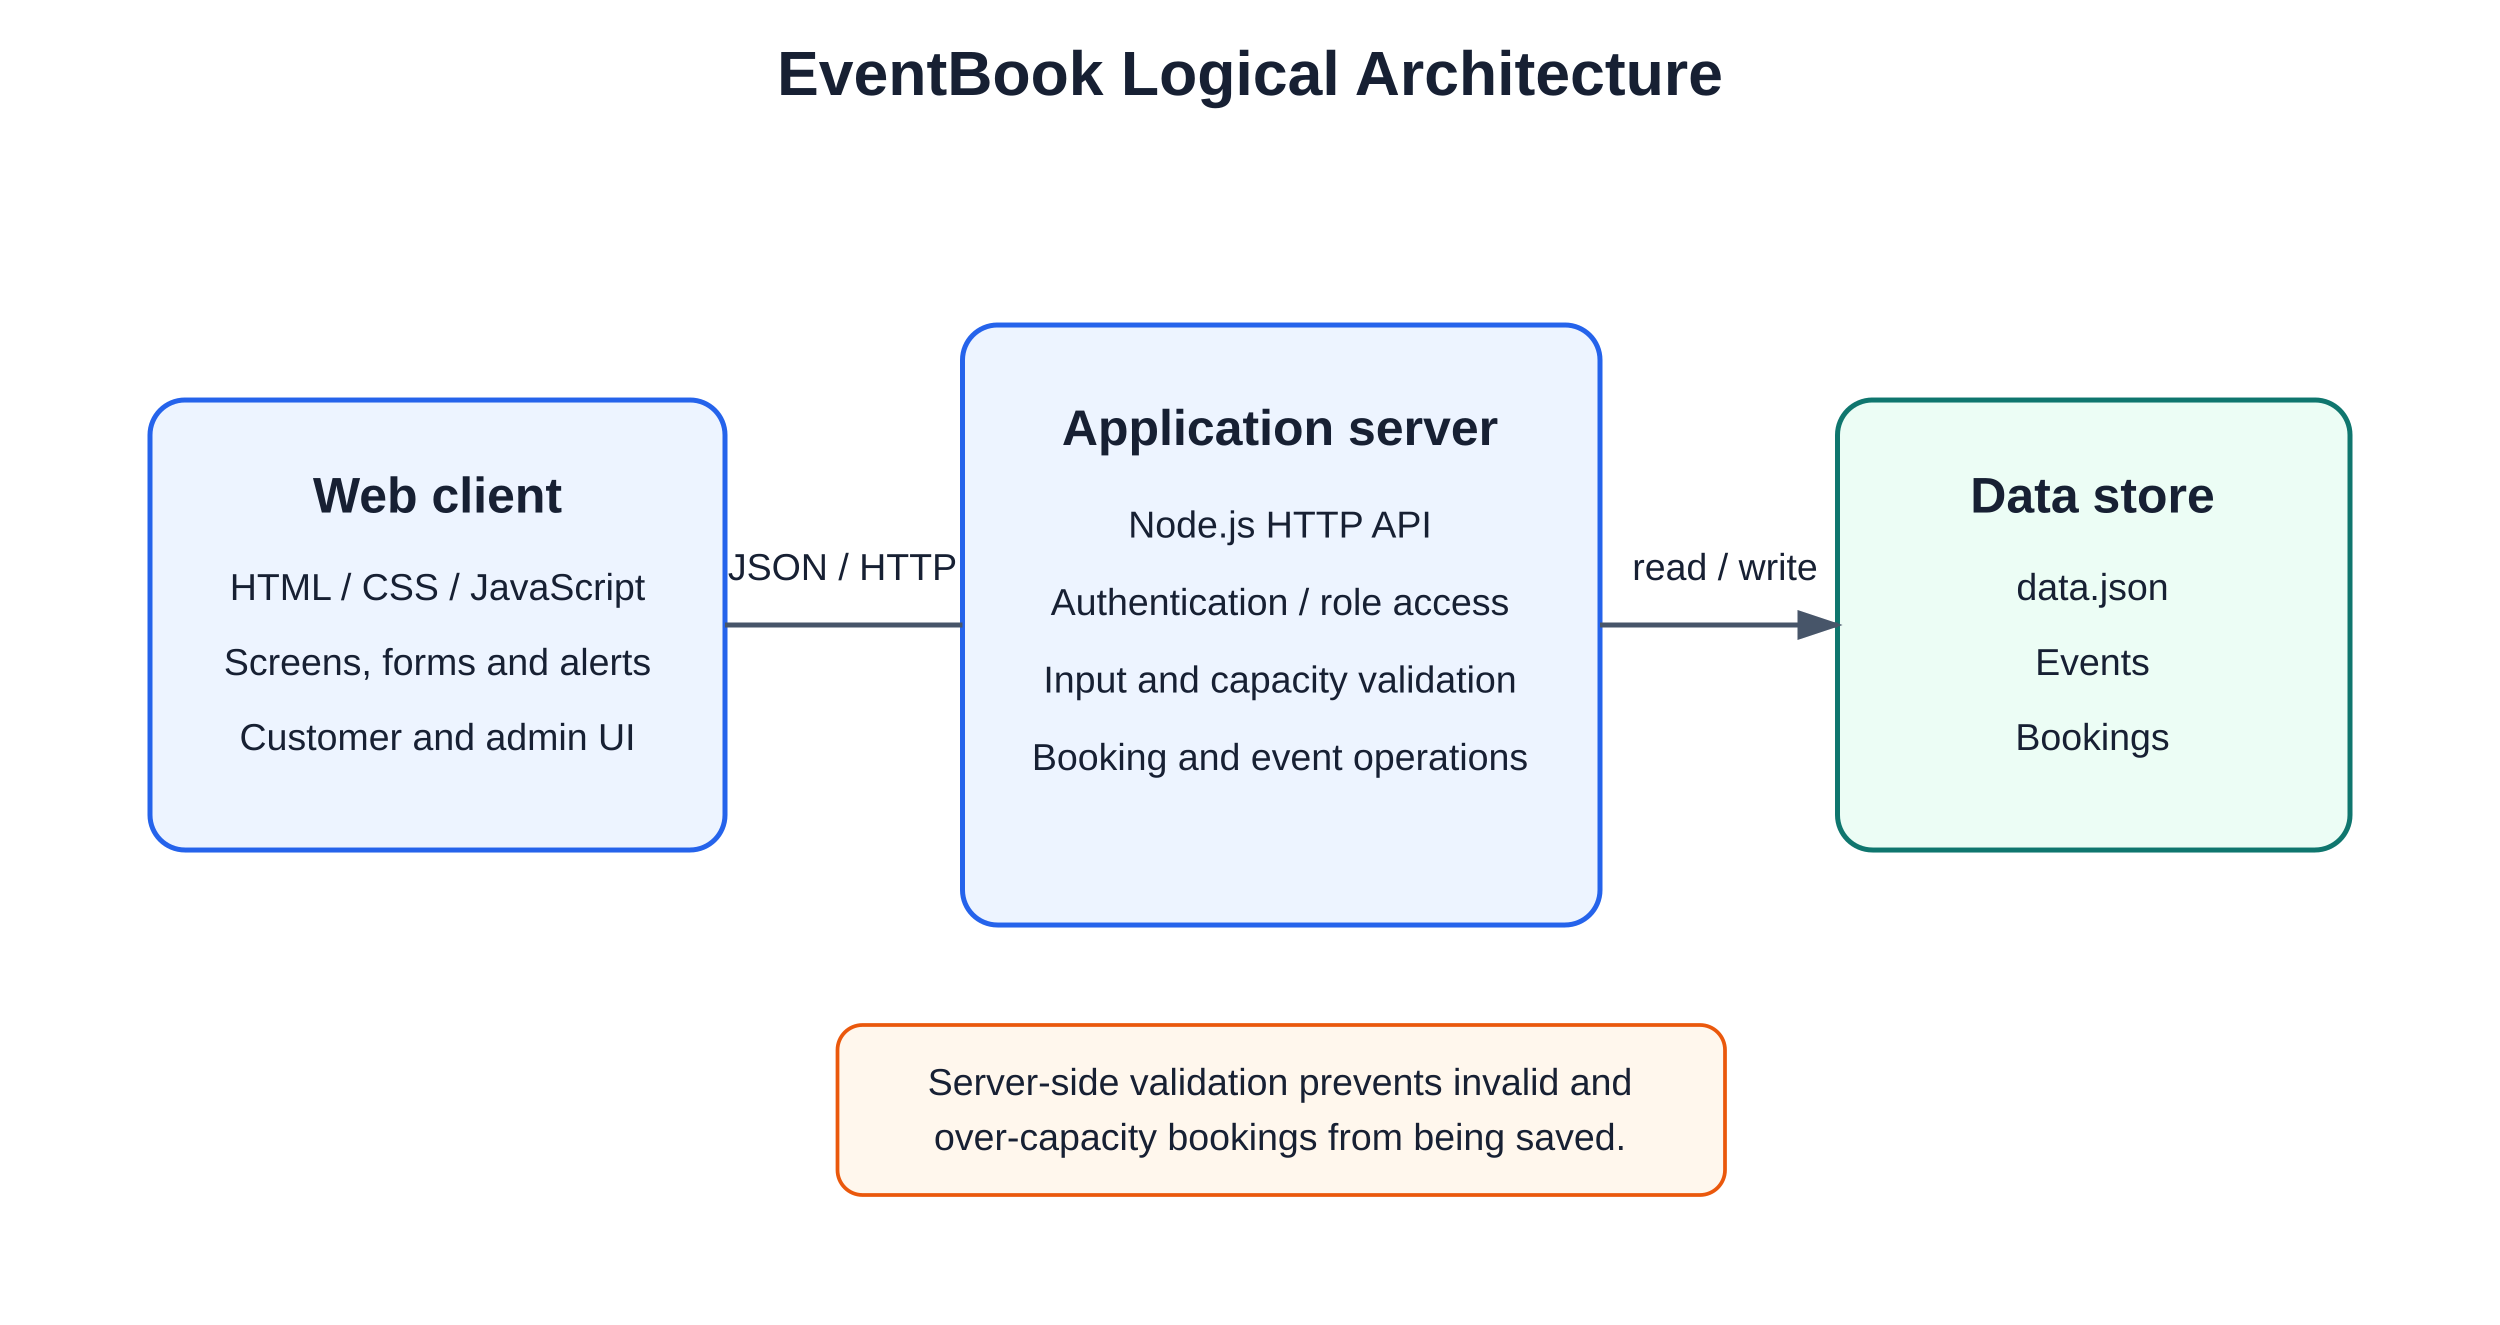
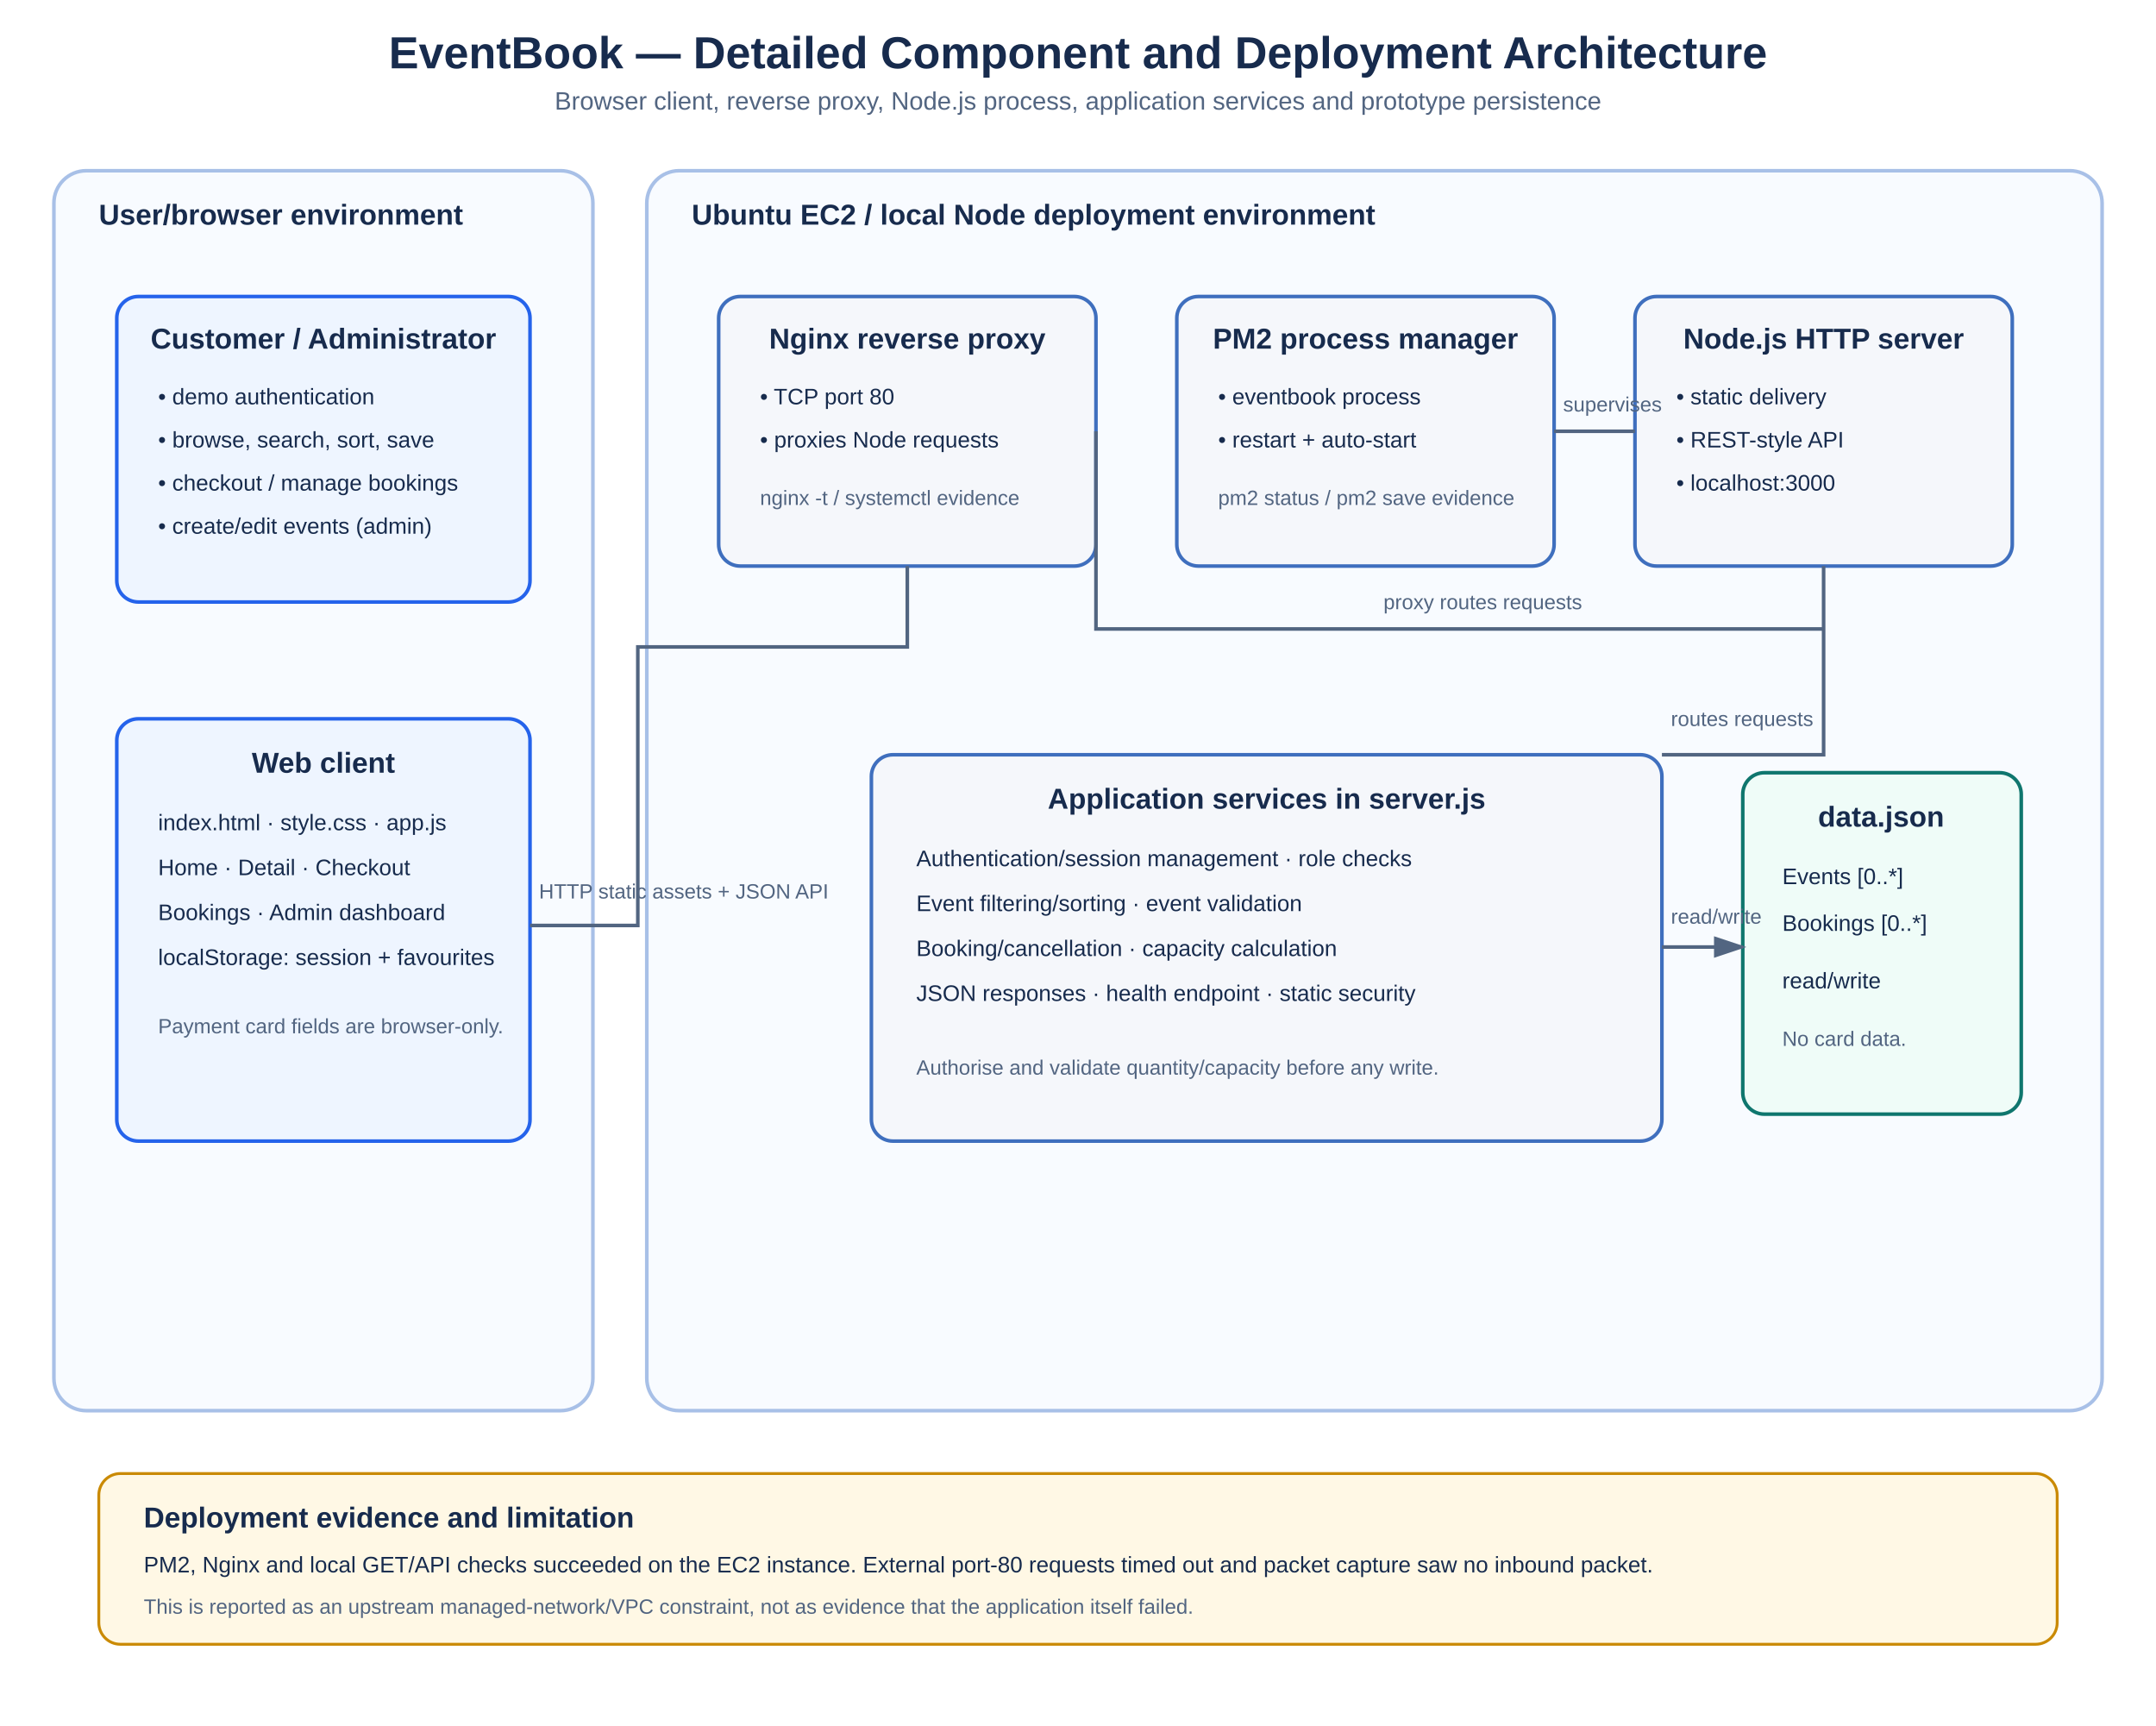
- <svg xmlns="http://www.w3.org/2000/svg" width="1000" height="530" viewBox="0 0 1000 530">
+ <svg xmlns="http://www.w3.org/2000/svg" width="1200" height="960" viewBox="0 0 1200 960" role="img" aria-labelledby="title description">
  <defs>
    <marker id="arrow" markerWidth="10" markerHeight="10" refX="8" refY="3" orient="auto">
-       <path d="M0,0 L0,6 L9,3 z" fill="#475569" />
+       <path d="M0,0 L0,6 L9,3 z" fill="#526581" />
    </marker>
+     <style>
+       text{font-family:Arial,Helvetica,sans-serif;fill:#172b4d}.title{font-size:25px;font-weight:700}.sub{font-size:14px;fill:#526581}.zone{fill:#f8fbff;stroke:#a8c0e7;stroke-width:2}.client{fill:#eef5ff;stroke:#2563eb;stroke-width:2}.server{fill:#f5f7fb;stroke:#3f6fbe;stroke-width:2}.data{fill:#effcf8;stroke:#0f766e;stroke-width:2}.note{fill:#fff8e5;stroke:#ca8a04;stroke-width:1.6}.head{font-size:16px;font-weight:700}.label{font-size:12.5px}.small{font-size:11.5px;fill:#526581}.line{fill:none;stroke:#526581;stroke-width:2;marker-end:url(#arrow)}.dash{stroke-dasharray:7 5}
+     </style>
  </defs>
-   <style>text{font-family:Arial,sans-serif;fill:#172033}.title{font-size:25px;font-weight:700}.heading{font-size:20px;font-weight:700}.label{font-size:15px}.box{stroke:#2563eb;stroke-width:2;fill:#edf4ff}.data{stroke:#0f766e;stroke-width:2;fill:#ecfdf5}.line{stroke:#475569;stroke-width:2;marker-end:url(#arrow)}.note{fill:#fff7ed;stroke:#ea580c;stroke-width:1.5}</style>
-   <text x="500" y="38" text-anchor="middle" class="title">EventBook Logical Architecture</text>
-   <rect x="60" y="160" width="230" height="180" rx="14" class="box" />
-   <text x="175" y="205" text-anchor="middle" class="heading">Web client</text>
-   <text x="175" y="240" text-anchor="middle" class="label">HTML / CSS / JavaScript</text>
-   <text x="175" y="270" text-anchor="middle" class="label">Screens, forms and alerts</text>
-   <text x="175" y="300" text-anchor="middle" class="label">Customer and admin UI</text>
-   <rect x="385" y="130" width="255" height="240" rx="14" class="box" />
-   <text x="512" y="178" text-anchor="middle" class="heading">Application server</text>
-   <text x="512" y="215" text-anchor="middle" class="label">Node.js HTTP API</text>
-   <text x="512" y="246" text-anchor="middle" class="label">Authentication / role access</text>
-   <text x="512" y="277" text-anchor="middle" class="label">Input and capacity validation</text>
-   <text x="512" y="308" text-anchor="middle" class="label">Booking and event operations</text>
-   <rect x="735" y="160" width="205" height="180" rx="14" class="data" />
-   <text x="837" y="205" text-anchor="middle" class="heading">Data store</text>
-   <text x="837" y="240" text-anchor="middle" class="label">data.json</text>
-   <text x="837" y="270" text-anchor="middle" class="label">Events</text>
-   <text x="837" y="300" text-anchor="middle" class="label">Bookings</text>
-   <path d="M290 250H385M640 250H735" class="line" />
-   <text x="337" y="232" text-anchor="middle" class="label">JSON / HTTP</text>
-   <text x="690" y="232" text-anchor="middle" class="label">read / write</text>
-   <rect x="335" y="410" width="355" height="68" rx="10" class="note" />
-   <text x="512" y="438" text-anchor="middle" class="label">Server-side validation prevents invalid and</text>
-   <text x="512" y="460" text-anchor="middle" class="label">over-capacity bookings from being saved.</text>
+   <text x="600" y="38" text-anchor="middle" class="title">EventBook — Detailed Component and Deployment Architecture</text>
+   <text x="600" y="61" text-anchor="middle" class="sub">Browser client, reverse proxy, Node.js process, application services and prototype persistence</text>
+   <rect x="30" y="95" width="300" height="690" rx="18" class="zone" />
+   <text x="55" y="125" class="head">User/browser environment</text>
+   <rect x="65" y="165" width="230" height="170" rx="12" class="client" />
+   <text x="180" y="194" text-anchor="middle" class="head">Customer / Administrator</text>
+   <text x="88" y="225" class="label">• demo authentication</text>
+   <text x="88" y="249" class="label">• browse, search, sort, save</text>
+   <text x="88" y="273" class="label">• checkout / manage bookings</text>
+   <text x="88" y="297" class="label">• create/edit events (admin)</text>
+   <rect x="65" y="400" width="230" height="235" rx="12" class="client" />
+   <text x="180" y="430" text-anchor="middle" class="head">Web client</text>
+   <text x="88" y="462" class="label">index.html · style.css · app.js</text>
+   <text x="88" y="487" class="label">Home · Detail · Checkout</text>
+   <text x="88" y="512" class="label">Bookings · Admin dashboard</text>
+   <text x="88" y="537" class="label">localStorage: session + favourites</text>
+   <text x="88" y="575" class="small">Payment card fields are browser-only.</text>
+   <rect x="360" y="95" width="810" height="690" rx="18" class="zone" />
+   <text x="385" y="125" class="head">Ubuntu EC2 / local Node deployment environment</text>
+   <rect x="400" y="165" width="210" height="150" rx="12" class="server" />
+   <text x="505" y="194" text-anchor="middle" class="head">Nginx reverse proxy</text>
+   <text x="423" y="225" class="label">• TCP port 80</text>
+   <text x="423" y="249" class="label">• proxies Node requests</text>
+   <text x="423" y="281" class="small">nginx -t / systemctl evidence</text>
+   <rect x="655" y="165" width="210" height="150" rx="12" class="server" />
+   <text x="760" y="194" text-anchor="middle" class="head">PM2 process manager</text>
+   <text x="678" y="225" class="label">• eventbook process</text>
+   <text x="678" y="249" class="label">• restart + auto-start</text>
+   <text x="678" y="281" class="small">pm2 status / pm2 save evidence</text>
+   <rect x="910" y="165" width="210" height="150" rx="12" class="server" />
+   <text x="1015" y="194" text-anchor="middle" class="head">Node.js HTTP server</text>
+   <text x="933" y="225" class="label">• static delivery</text>
+   <text x="933" y="249" class="label">• REST-style API</text>
+   <text x="933" y="273" class="label">• localhost:3000</text>
+   <rect x="485" y="420" width="440" height="215" rx="12" class="server" />
+   <text x="705" y="450" text-anchor="middle" class="head">Application services in server.js</text>
+   <text x="510" y="482" class="label">Authentication/session management · role checks</text>
+   <text x="510" y="507" class="label">Event filtering/sorting · event validation</text>
+   <text x="510" y="532" class="label">Booking/cancellation · capacity calculation</text>
+   <text x="510" y="557" class="label">JSON responses · health endpoint · static security</text>
+   <text x="510" y="598" class="small">Authorise and validate quantity/capacity before any write.</text>
+   <rect x="970" y="430" width="155" height="190" rx="12" class="data" />
+   <text x="1047" y="460" text-anchor="middle" class="head">data.json</text>
+   <text x="992" y="492" class="label">Events [0..*]</text>
+   <text x="992" y="518" class="label">Bookings [0..*]</text>
+   <text x="992" y="550" class="label">read/write</text>
+   <text x="992" y="582" class="small">No card data.</text>
+   <path d="M295 515H355V360H505V315M610 240V350H1015V315M865 240H910M1015 315V420H925M925 527H970" class="line" />
+   <text x="300" y="500" class="small">HTTP static assets + JSON API</text>
+   <text x="770" y="339" class="small">proxy routes requests</text>
+   <text x="870" y="229" class="small">supervises</text>
+   <text x="930" y="404" class="small">routes requests</text>
+   <text x="930" y="514" class="small">read/write</text>
+   <rect x="55" y="820" width="1090" height="95" rx="12" class="note" />
+   <text x="80" y="850" class="head">Deployment evidence and limitation</text>
+   <text x="80" y="875" class="label">PM2, Nginx and local GET/API checks succeeded on the EC2 instance. External port-80 requests timed out and packet capture saw no inbound packet.</text>
+   <text x="80" y="898" class="small">This is reported as an upstream managed-network/VPC constraint, not as evidence that the application itself failed.</text>
</svg>
